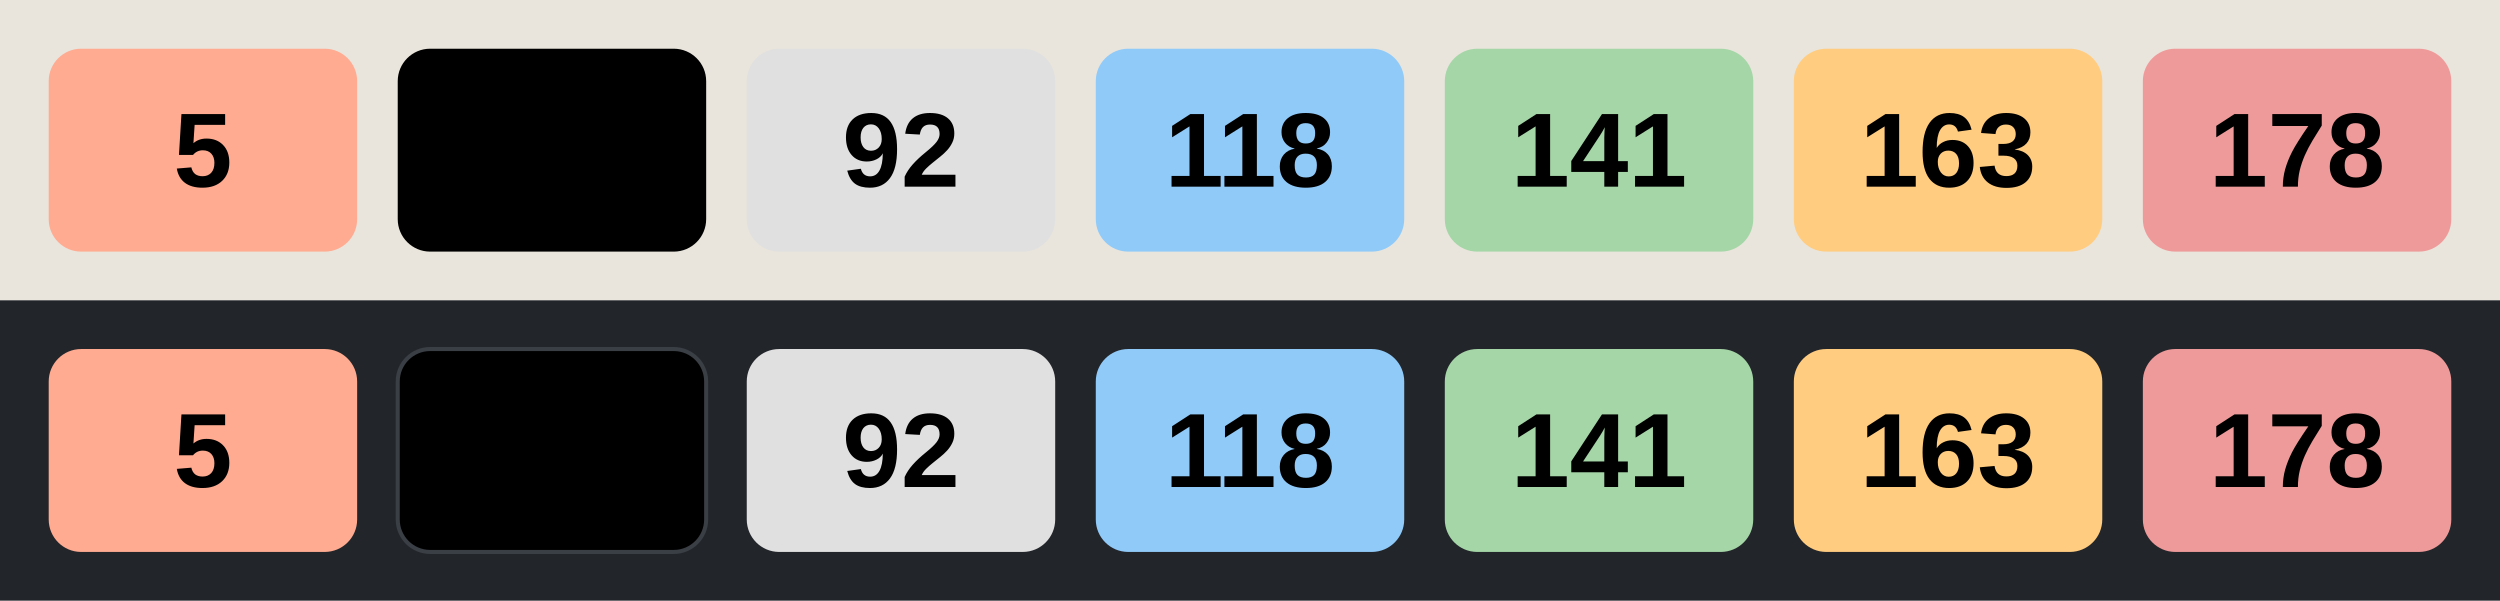
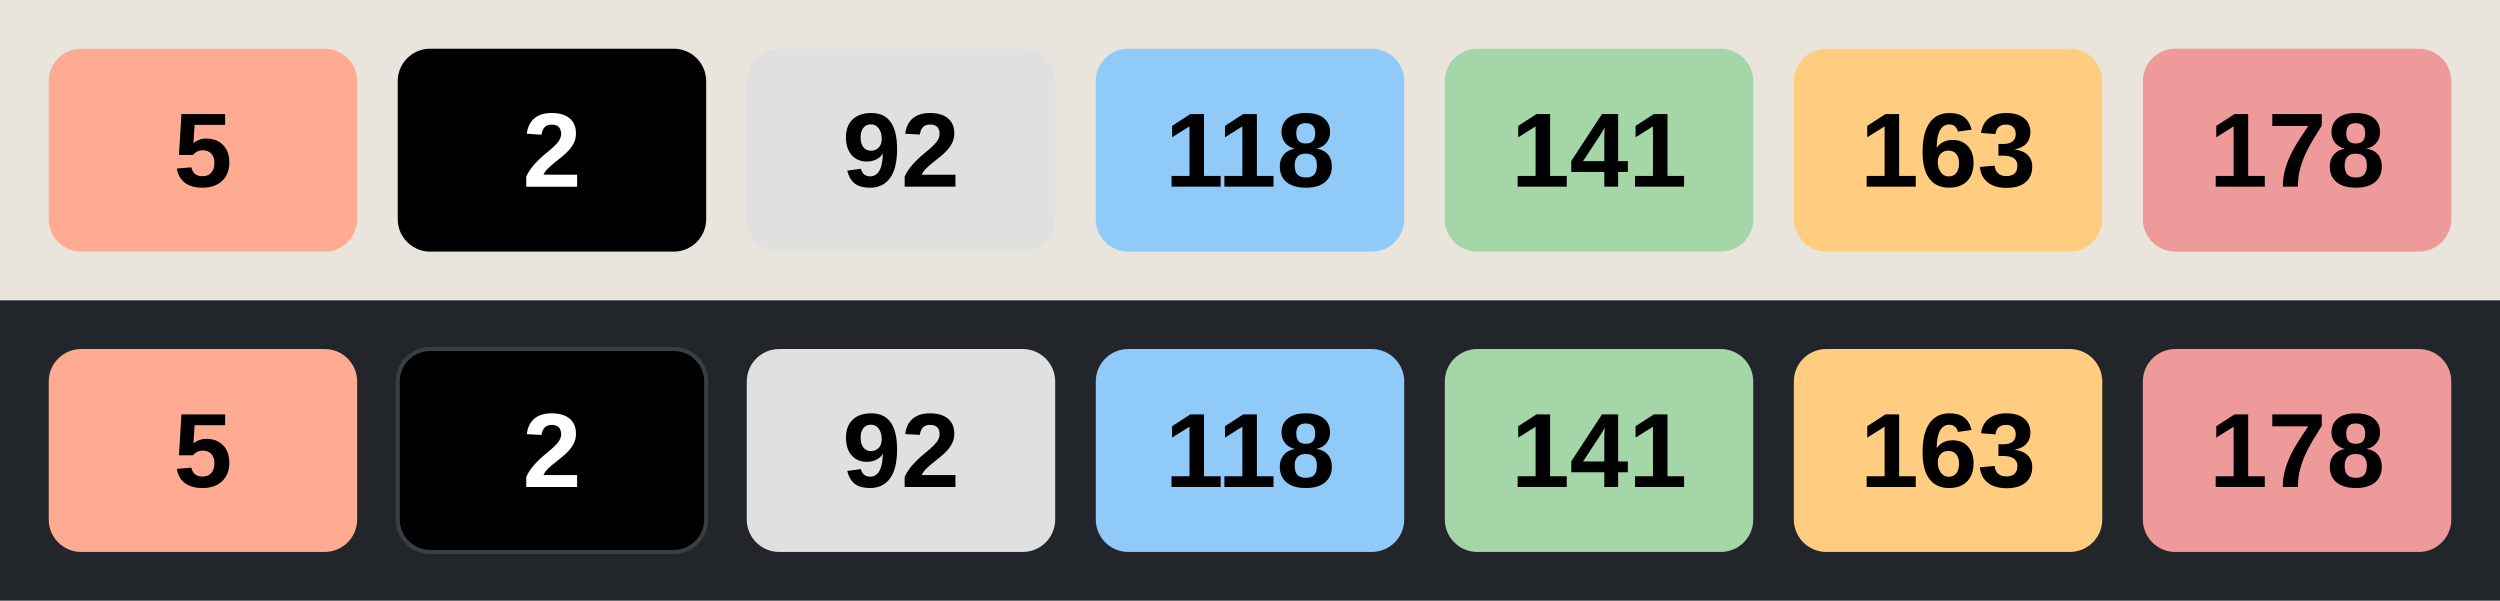
<svg xmlns="http://www.w3.org/2000/svg" width="616" height="148" viewBox="0 0 616 148">
  <defs>
    <filter id="ts" x="-20%" y="-20%" width="140%" height="140%">
      <feDropShadow dx="0" dy="1" stdDeviation="1" flood-color="#000" flood-opacity="0.5" />
    </filter>
  </defs>
  <style>
    text { font: 700 26px Arial, Helvetica, sans-serif; text-anchor: middle; fill: #000; }
  </style>
  <rect x="0" y="0" width="616" height="74" fill="#E9E5DC" />
  <rect x="0" y="74" width="616" height="74" fill="#22252A" />
  <g>
    <rect x="12" y="12" width="76" height="50" rx="8" fill="#FFAB91" />
    <text x="50" y="46">5</text>
    <rect x="98" y="12" width="76" height="50" rx="8" fill="#000" />
-     <text x="136" y="46" fill="#FFF" filter="url(#ts)">2</text>
+     <text x="136" y="46" style="fill:#FFF" filter="url(#ts)">2</text>
    <rect x="184" y="12" width="76" height="50" rx="8" fill="#E0E0E0" />
    <text x="222" y="46">92</text>
    <rect x="270" y="12" width="76" height="50" rx="8" fill="#90CAF9" />
    <text x="308" y="46">118</text>
    <rect x="356" y="12" width="76" height="50" rx="8" fill="#A5D6A7" />
    <text x="394" y="46">141</text>
    <rect x="442" y="12" width="76" height="50" rx="8" fill="#FFCC80" />
    <text x="480" y="46">163</text>
    <rect x="528" y="12" width="76" height="50" rx="8" fill="#EF9A9A" />
    <text x="566" y="46">178</text>
  </g>
  <g>
    <rect x="12" y="86" width="76" height="50" rx="8" fill="#FFAB91" />
    <text x="50" y="120">5</text>
    <rect x="98" y="86" width="76" height="50" rx="8" fill="#000" stroke="#3A3E45" stroke-width="1" />
-     <text x="136" y="120" fill="#FFF" filter="url(#ts)">2</text>
+     <text x="136" y="120" style="fill:#FFF" filter="url(#ts)">2</text>
    <rect x="184" y="86" width="76" height="50" rx="8" fill="#E0E0E0" />
    <text x="222" y="120">92</text>
    <rect x="270" y="86" width="76" height="50" rx="8" fill="#90CAF9" />
    <text x="308" y="120">118</text>
    <rect x="356" y="86" width="76" height="50" rx="8" fill="#A5D6A7" />
    <text x="394" y="120">141</text>
    <rect x="442" y="86" width="76" height="50" rx="8" fill="#FFCC80" />
    <text x="480" y="120">163</text>
    <rect x="528" y="86" width="76" height="50" rx="8" fill="#EF9A9A" />
    <text x="566" y="120">178</text>
  </g>
</svg>
